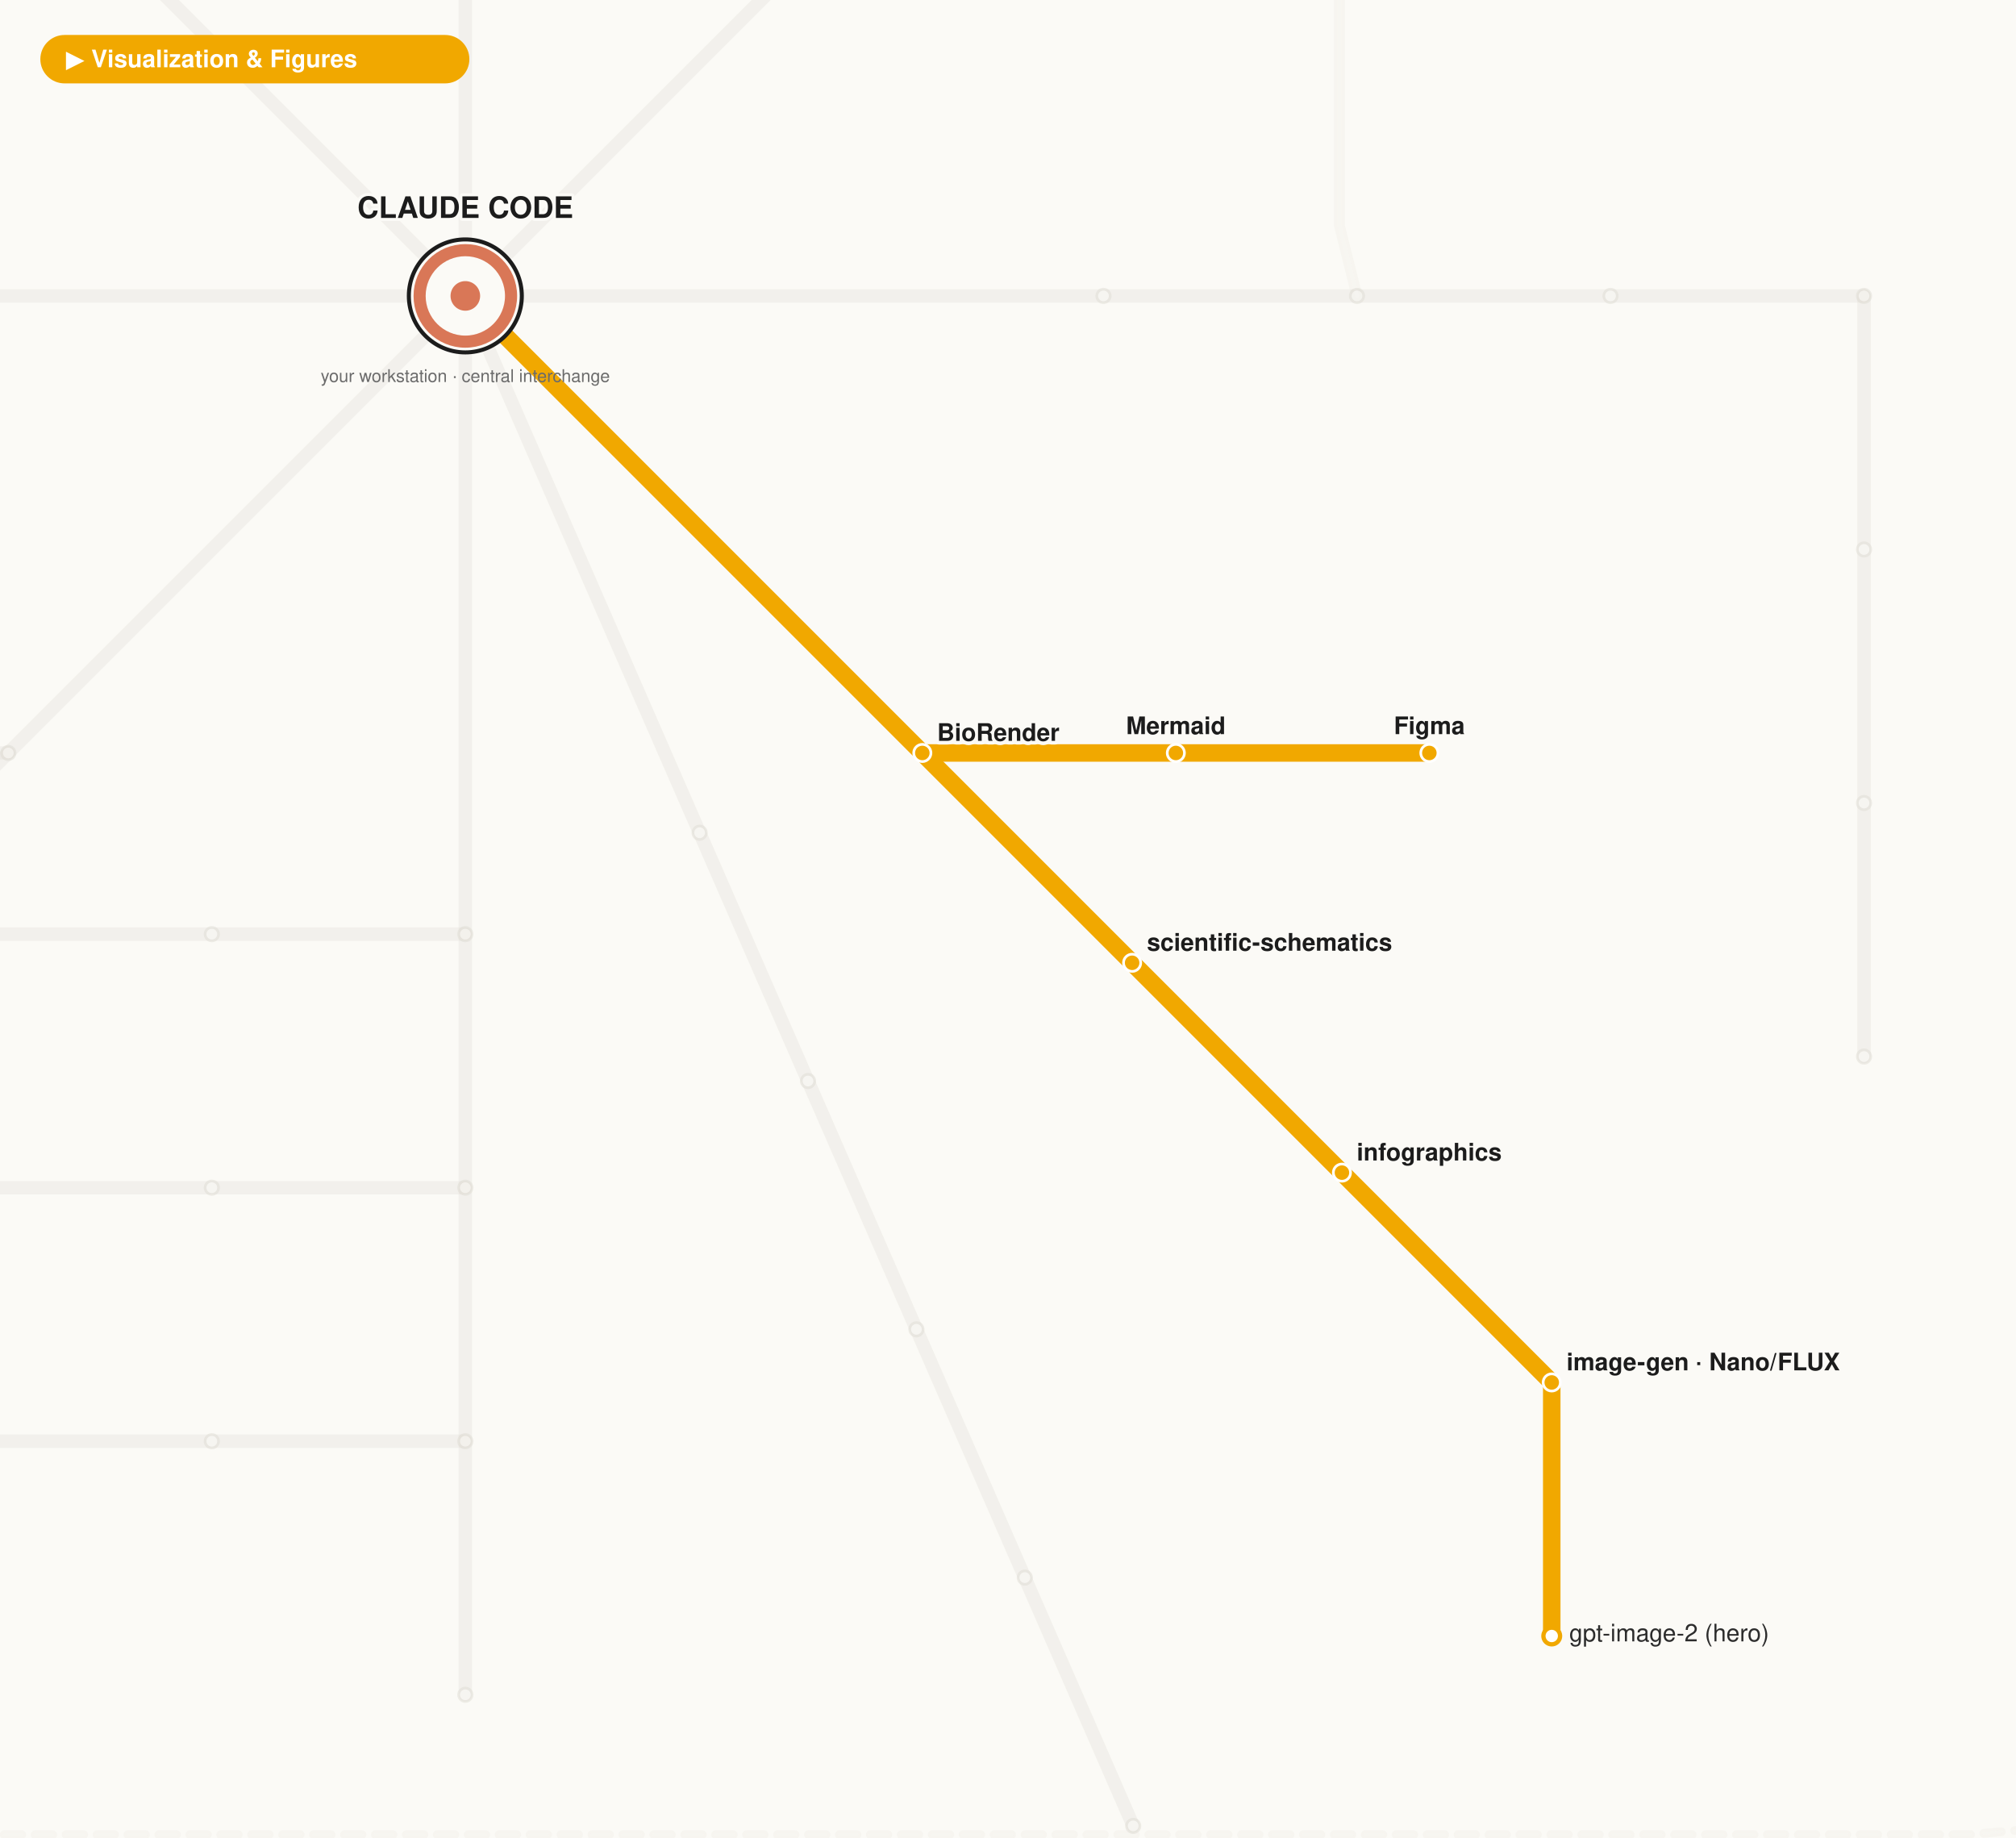
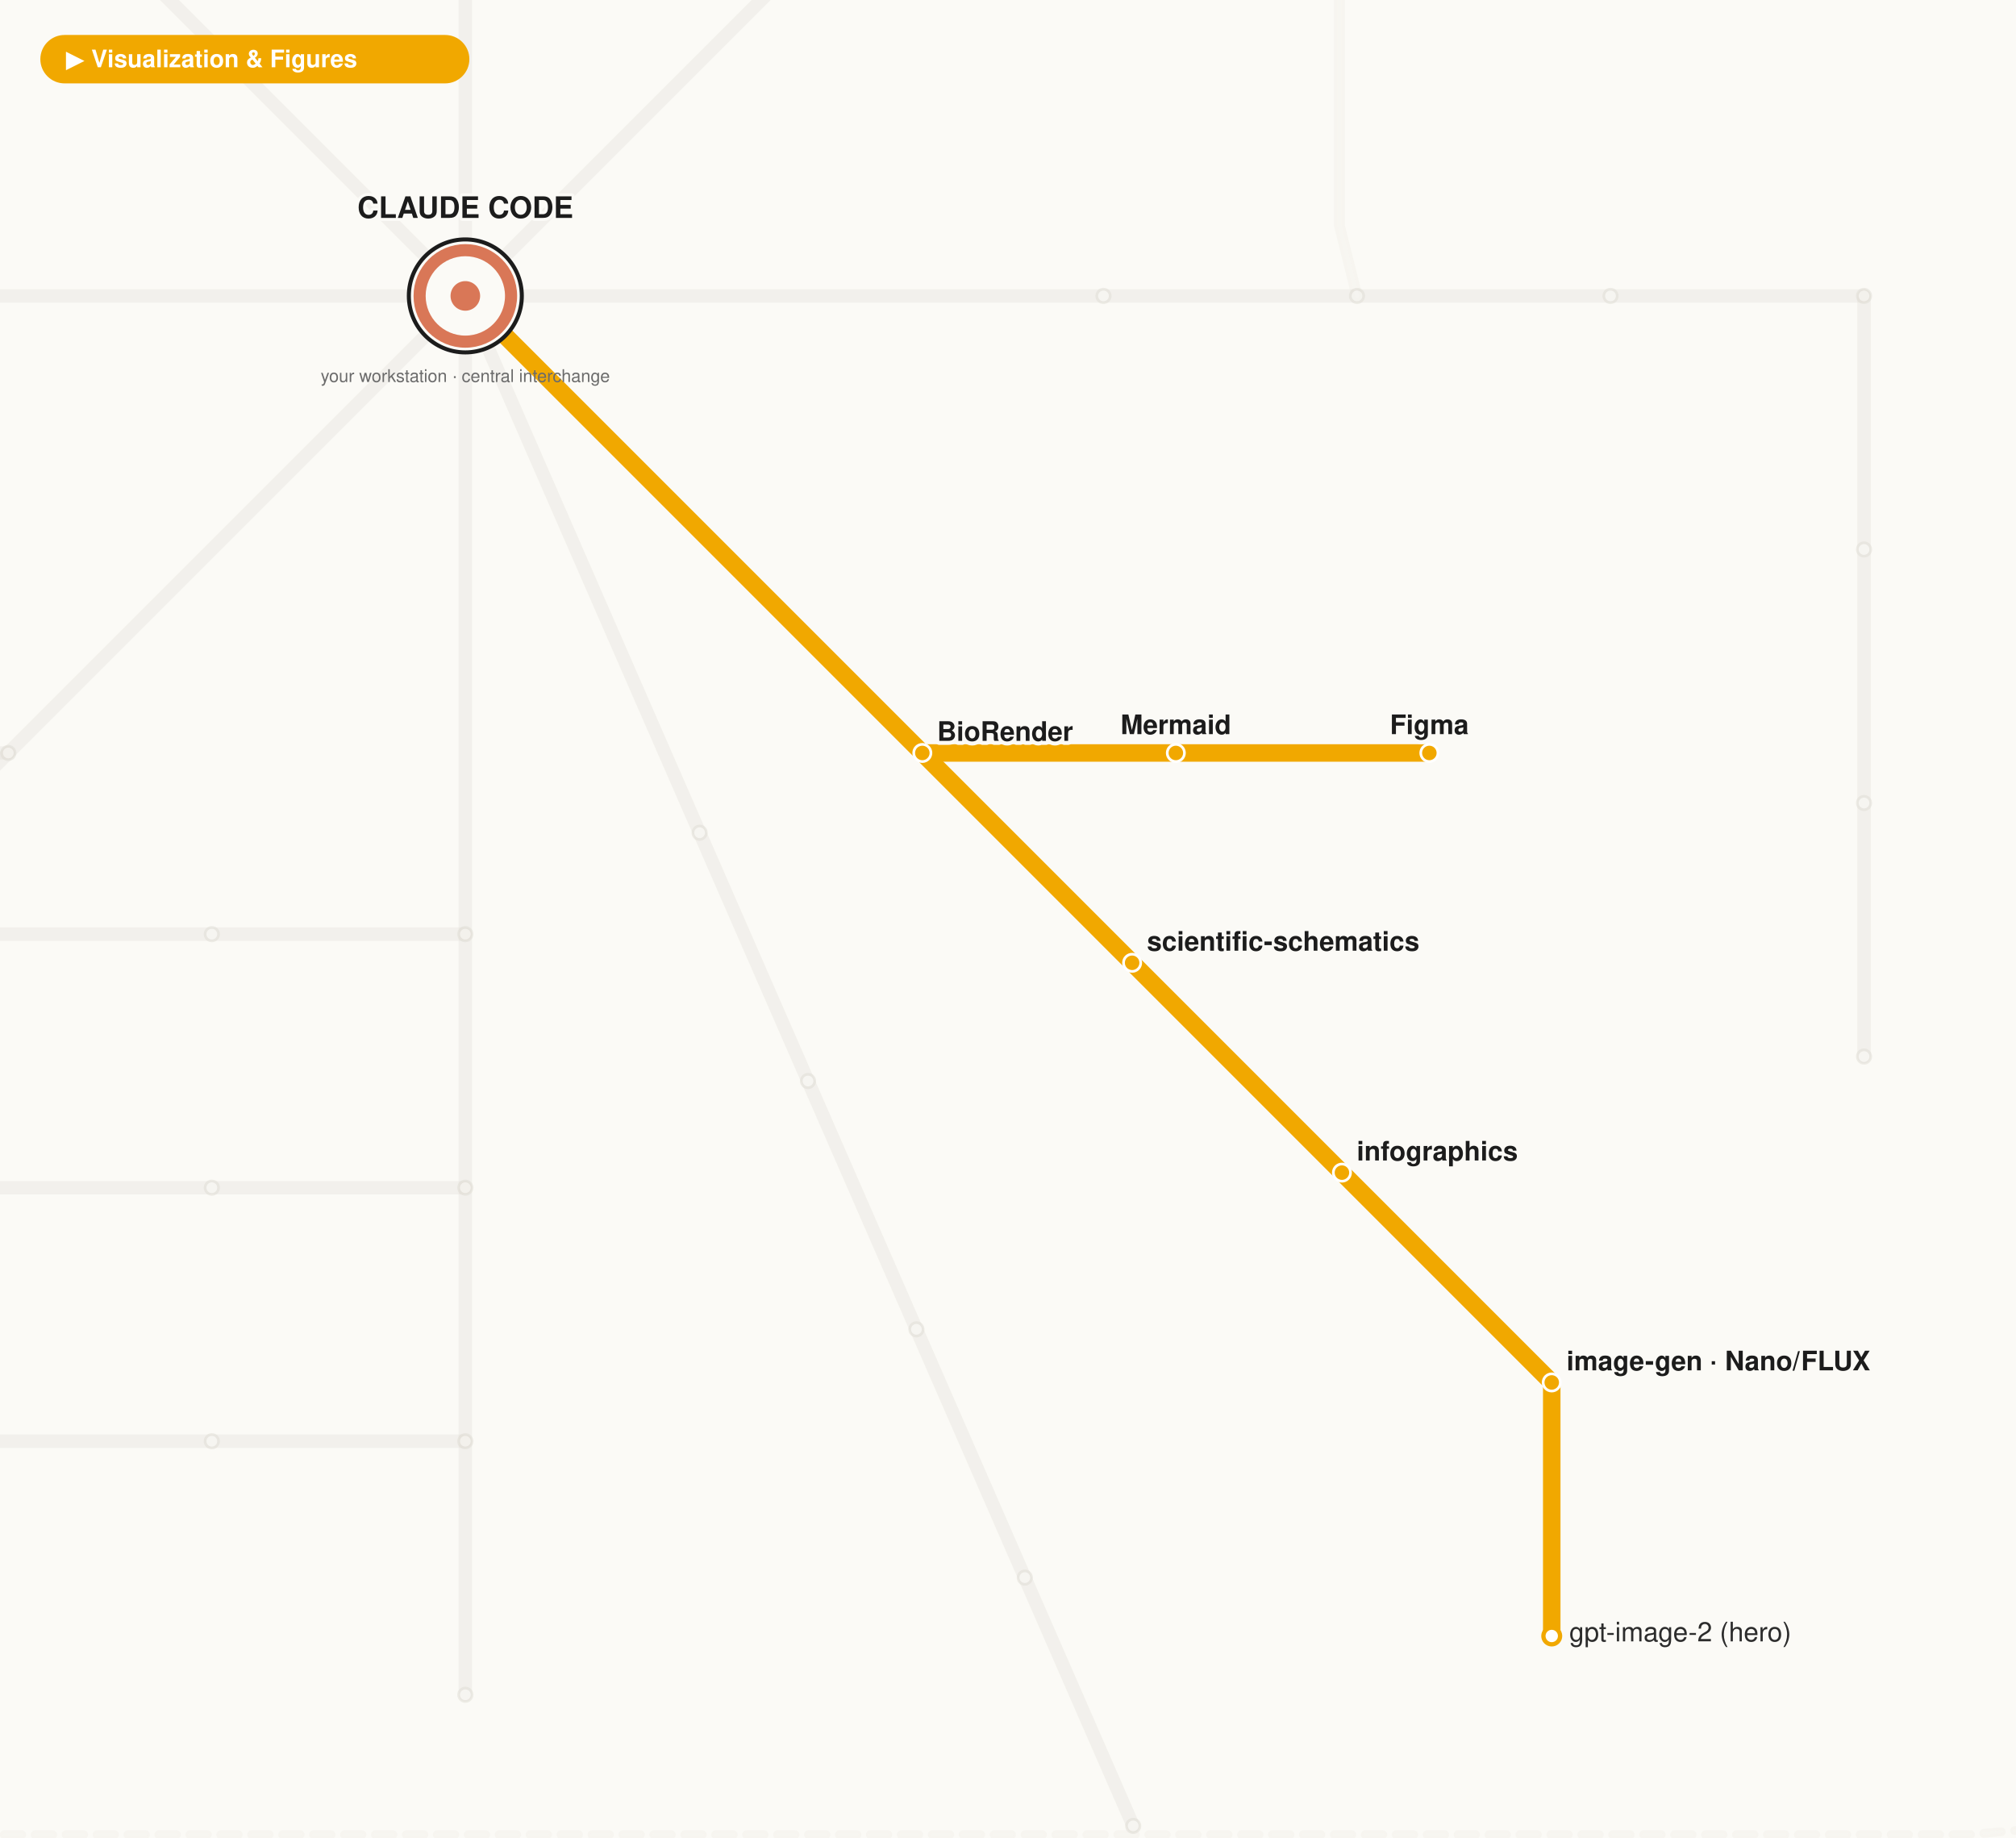
<svg xmlns="http://www.w3.org/2000/svg" id="map" viewBox="1670 1486 1499 1366" font-family="Helvetica Neue, Helvetica, Arial, sans-serif">
  <rect x="0" y="0" width="4032" height="3674" fill="#fbfaf6" />
  <path d="M -20 3314 C 887 3274, 1210 3384, 1613 3360 S 2500 3284, 2943 3352 S 3548 3396, 4052 3340" fill="none" stroke="#cfe3ef" stroke-width="40" stroke-linecap="round" opacity="1.0" />
  <text x="195" y="3304" font-size="17" font-style="italic" fill="#5f86a0">the cfDNA river</text>
  <polyline points="2016.0,1706.0 1730.0,1706.0 1541.5,1706.0 1353.0,1706.0 1164.5,1706.0 976.0,1706.0 787.5,1706.0 599.0,1706.0" fill="none" stroke="#dcd9d0" stroke-width="10" stroke-linecap="round" stroke-linejoin="round" opacity="0.28" />
  <polyline points="1541.5,1706.0 1541.5,1894.5 1541.5,2083.0 1541.5,2271.5" fill="none" stroke="#dcd9d0" stroke-width="10" stroke-linecap="round" stroke-linejoin="round" opacity="0.28" />
  <polyline points="1353.0,1706.0 1353.0,1517.5" fill="none" stroke="#dcd9d0" stroke-width="10" stroke-linecap="round" stroke-linejoin="round" opacity="0.28" />
  <polyline points="2016.0,1706.0 1832.2,1522.2 1676.2,1366.2 1520.2,1210.2 1364.2,1054.2 1208.2,898.2 1052.2,742.2" fill="none" stroke="#dcd9d0" stroke-width="10" stroke-linecap="round" stroke-linejoin="round" opacity="0.28" />
  <polyline points="1676.2,1366.2 1487.7,1366.2" fill="none" stroke="#dcd9d0" stroke-width="10" stroke-linecap="round" stroke-linejoin="round" opacity="0.28" />
  <polyline points="1520.2,1210.2 1331.7,1210.2 1143.2,1210.2 954.7,1210.2" fill="none" stroke="#dcd9d0" stroke-width="10" stroke-linecap="round" stroke-linejoin="round" opacity="0.28" />
  <polyline points="1143.2,1210.2 1143.2,1021.7 1143.2,833.2" fill="none" stroke="#dcd9d0" stroke-width="10" stroke-linecap="round" stroke-linejoin="round" opacity="0.28" />
  <polyline points="1364.2,1054.2 1364.2,865.7" fill="none" stroke="#dcd9d0" stroke-width="10" stroke-linecap="round" stroke-linejoin="round" opacity="0.28" />
  <polyline points="2016.0,1706.0 2016.0,1420.0 2016.0,1231.5 2016.0,1043.0 2016.0,854.5 2016.0,666.0" fill="none" stroke="#dcd9d0" stroke-width="10" stroke-linecap="round" stroke-linejoin="round" opacity="0.28" />
  <polyline points="2016.0,1231.5 2204.5,1231.5 2393.0,1231.5" fill="none" stroke="#dcd9d0" stroke-width="10" stroke-linecap="round" stroke-linejoin="round" opacity="0.28" />
  <polyline points="2016.0,1231.5 1827.5,1231.5 1639.0,1231.5 1450.5,1231.5" fill="none" stroke="#dcd9d0" stroke-width="10" stroke-linecap="round" stroke-linejoin="round" opacity="0.28" />
  <polyline points="2016.0,1043.0 2204.5,1043.0 2393.0,1043.0 2581.5,1043.0" fill="none" stroke="#dcd9d0" stroke-width="10" stroke-linecap="round" stroke-linejoin="round" opacity="0.28" />
  <polyline points="2016.0,1706.0 2199.8,1522.2 2355.8,1366.2 2511.8,1210.2 2667.8,1054.2 2823.8,898.2" fill="none" stroke="#dcd9d0" stroke-width="10" stroke-linecap="round" stroke-linejoin="round" opacity="0.28" />
  <polyline points="2355.8,1366.2 2355.8,1177.7 2355.8,989.2" fill="none" stroke="#dcd9d0" stroke-width="10" stroke-linecap="round" stroke-linejoin="round" opacity="0.28" />
  <polyline points="2511.8,1210.2 2700.3,1210.2" fill="none" stroke="#dcd9d0" stroke-width="10" stroke-linecap="round" stroke-linejoin="round" opacity="0.28" />
  <polyline points="2823.8,898.2 3012.3,898.2" fill="none" stroke="#dcd9d0" stroke-width="10" stroke-linecap="round" stroke-linejoin="round" opacity="0.28" />
  <polyline points="2016.0,1706.0 2302.0,1706.0 2490.5,1706.0 2679.0,1706.0 2867.5,1706.0 3056.0,1706.0" fill="none" stroke="#dcd9d0" stroke-width="10" stroke-linecap="round" stroke-linejoin="round" opacity="0.28" />
  <polyline points="3056.0,1706.0 3056.0,1894.5 3056.0,2083.0 3056.0,2271.5" fill="none" stroke="#dcd9d0" stroke-width="10" stroke-linecap="round" stroke-linejoin="round" opacity="0.28" />
  <polyline points="2016.0,1706.0 2199.8,1889.8 2355.8,2045.8 2511.8,2201.8 2667.8,2357.8 2823.8,2513.8" fill="none" stroke="#F1A800" stroke-width="13" stroke-linecap="round" stroke-linejoin="round" opacity="1.0" />
  <polyline points="2355.8,2045.8 2544.3,2045.8 2732.8,2045.8" fill="none" stroke="#F1A800" stroke-width="13" stroke-linecap="round" stroke-linejoin="round" opacity="1.0" />
  <polyline points="2823.8,2513.8 2823.8,2702.3" fill="none" stroke="#F1A800" stroke-width="13" stroke-linecap="round" stroke-linejoin="round" opacity="1.0" />
  <polyline points="2016.0,1706.0 2016.0,1992.0 2016.0,2180.5 2016.0,2369.0 2016.0,2557.5 2016.0,2746.0" fill="none" stroke="#dcd9d0" stroke-width="10" stroke-linecap="round" stroke-linejoin="round" opacity="0.28" />
  <polyline points="2016.0,2180.5 1827.5,2180.5 1639.0,2180.5" fill="none" stroke="#dcd9d0" stroke-width="10" stroke-linecap="round" stroke-linejoin="round" opacity="0.28" />
  <polyline points="2016.0,2369.0 1827.5,2369.0 1639.0,2369.0" fill="none" stroke="#dcd9d0" stroke-width="10" stroke-linecap="round" stroke-linejoin="round" opacity="0.28" />
  <polyline points="2016.0,2557.5 1827.5,2557.5 1639.0,2557.5" fill="none" stroke="#dcd9d0" stroke-width="10" stroke-linecap="round" stroke-linejoin="round" opacity="0.28" />
  <polyline points="2016.0,1706.0 1832.2,1889.8 1676.2,2045.8 1520.2,2201.8 1364.2,2357.8" fill="none" stroke="#dcd9d0" stroke-width="10" stroke-linecap="round" stroke-linejoin="round" opacity="0.28" />
  <polyline points="1676.2,2045.8 1487.7,2045.8 1299.2,2045.8 1110.7,2045.8 922.2,2045.8" fill="none" stroke="#dcd9d0" stroke-width="10" stroke-linecap="round" stroke-linejoin="round" opacity="0.28" />
  <polyline points="2016.0,1706.0 2109.6,1920.5 2190.2,2105.1 2270.8,2289.7 2351.4,2474.3 2432.0,2658.9 2512.6,2843.5" fill="none" stroke="#dcd9d0" stroke-width="10" stroke-linecap="round" stroke-linejoin="round" opacity="0.28" />
  <polyline points="954.7,1210.2 1143.2,1210.2 1331.7,1210.2 1574.0,1511.0 1541.5,1706.0" fill="none" stroke="#dcd9d0" stroke-width="8.0" stroke-linecap="round" stroke-linejoin="round" opacity="0.16" />
  <polyline points="954.7,1210.2 1143.2,1210.2 1331.7,1210.2 1574.0,1511.0 1541.5,1706.0" fill="none" stroke="#fbfaf6" stroke-width="3.0" stroke-linecap="round" stroke-linejoin="round" opacity="0.16" />
  <polyline points="1574.0,1511.0 1782.0,1355.0 2224.0,1355.0 2700.3,1210.2" fill="none" stroke="#dcd9d0" stroke-width="8.0" stroke-linecap="round" stroke-linejoin="round" opacity="0.16" />
  <polyline points="1574.0,1511.0 1782.0,1355.0 2224.0,1355.0 2700.3,1210.2" fill="none" stroke="#fbfaf6" stroke-width="3.0" stroke-linecap="round" stroke-linejoin="round" opacity="0.16" />
  <polyline points="1143.2,833.2 1143.2,1021.7 1470.0,1264.0 1886.0,1186.0 2328.0,1186.0 2666.0,1368.0 2666.0,1654.0 2679.0,1706.0" fill="none" stroke="#dcd9d0" stroke-width="8.0" stroke-linecap="round" stroke-linejoin="round" opacity="0.16" />
  <polyline points="1143.2,833.2 1143.2,1021.7 1470.0,1264.0 1886.0,1186.0 2328.0,1186.0 2666.0,1368.0 2666.0,1654.0 2679.0,1706.0" fill="none" stroke="#fbfaf6" stroke-width="3.0" stroke-linecap="round" stroke-linejoin="round" opacity="0.16" />
  <polyline points="3134.0,562.0 3174.6,565.6 3214.0,576.1 3251.0,593.4 3284.4,616.7 3313.3,645.6 3336.6,679.0 3353.9,716.0 3364.4,755.4 3368.0,796.0 3368.0,2616.0 3364.4,2656.6 3353.9,2696.0 3336.6,2733.0 3313.3,2766.4 3284.4,2795.3 3251.0,2818.6 3214.0,2835.9 3174.6,2846.4 3134.0,2850.0 898.0,2850.0 857.4,2846.4 818.0,2835.9 781.0,2818.6 747.6,2795.3 718.7,2766.4 695.4,2733.0 678.1,2696.0 667.6,2656.6 664.0,2616.0 664.0,796.0 667.6,755.4 678.1,716.0 695.4,679.0 718.7,645.6 747.6,616.7 781.0,593.4 818.0,576.1 857.4,565.6 898.0,562.0 3134.0,562.0" fill="none" stroke="#dcd9d0" stroke-width="6.5" stroke-linecap="round" stroke-linejoin="round" opacity="0.16" stroke-dasharray="13 10" />
  <polyline points="3134.0,562.0 3174.6,565.6 3214.0,576.1 3251.0,593.4 3284.4,616.7 3313.3,645.6 3336.6,679.0 3353.9,716.0 3364.4,755.4 3368.0,796.0 3368.0,2616.0 3364.4,2656.6 3353.9,2696.0 3336.6,2733.0 3313.3,2766.4 3284.4,2795.3 3251.0,2818.6 3214.0,2835.9 3174.6,2846.4 3134.0,2850.0 898.0,2850.0 857.4,2846.4 818.0,2835.9 781.0,2818.6 747.6,2795.3 718.7,2766.4 695.4,2733.0 678.1,2696.0 667.6,2656.6 664.0,2616.0 664.0,796.0 667.6,755.4 678.1,716.0 695.4,679.0 718.7,645.6 747.6,616.7 781.0,593.4 818.0,576.1 857.4,565.6 898.0,562.0 3134.0,562.0" fill="none" stroke="#fbfaf6" stroke-width="2.3" stroke-linecap="round" stroke-linejoin="round" opacity="0.16" stroke-dasharray="13 10" />
  <circle class="stn" data-sid="pubmed" cx="1541.5" cy="1706.0" r="5.0" fill="#fbfaf6" stroke="#dcd9d0" stroke-width="2.0" opacity="0.45" />
  <circle class="hit" data-sid="pubmed" cx="1541.5" cy="1706.0" r="15" fill="#000" opacity="0" />
  <circle class="stn" data-sid="consensus" cx="1353.0" cy="1706.0" r="5.0" fill="#fbfaf6" stroke="#dcd9d0" stroke-width="2.0" opacity="0.45" />
  <circle class="hit" data-sid="consensus" cx="1353.0" cy="1706.0" r="15" fill="#000" opacity="0" />
  <circle class="stn" data-sid="europepmc" cx="1164.5" cy="1706.0" r="5.0" fill="#fbfaf6" stroke="#dcd9d0" stroke-width="2.0" opacity="0.45" />
  <circle class="hit" data-sid="europepmc" cx="1164.5" cy="1706.0" r="15" fill="#000" opacity="0" />
  <circle class="stn" data-sid="biorxiv" cx="976.0" cy="1706.0" r="5.0" fill="#fbfaf6" stroke="#dcd9d0" stroke-width="2.0" opacity="0.45" />
  <circle class="hit" data-sid="biorxiv" cx="976.0" cy="1706.0" r="15" fill="#000" opacity="0" />
  <circle class="stn" data-sid="medrxiv" cx="787.5" cy="1706.0" r="5.0" fill="#fbfaf6" stroke="#dcd9d0" stroke-width="2.0" opacity="0.45" />
  <circle class="hit" data-sid="medrxiv" cx="787.5" cy="1706.0" r="15" fill="#000" opacity="0" />
  <circle class="stn" data-sid="semscholar" cx="599.0" cy="1706.0" r="5.0" fill="#fbfaf6" stroke="#dcd9d0" stroke-width="2.0" opacity="0.45" />
  <circle class="hit" data-sid="semscholar" cx="599.0" cy="1706.0" r="15" fill="#000" opacity="0" />
  <circle class="stn" data-sid="deepresearch" cx="1541.5" cy="1894.5" r="5.0" fill="#fbfaf6" stroke="#dcd9d0" stroke-width="2.0" opacity="0.45" />
  <circle class="hit" data-sid="deepresearch" cx="1541.5" cy="1894.5" r="15" fill="#000" opacity="0" />
  <circle class="stn" data-sid="litreview" cx="1541.5" cy="2083.0" r="5.0" fill="#fbfaf6" stroke="#dcd9d0" stroke-width="2.0" opacity="0.45" />
  <circle class="hit" data-sid="litreview" cx="1541.5" cy="2083.0" r="15" fill="#000" opacity="0" />
  <circle class="stn" data-sid="researchlookup" cx="1541.5" cy="2271.5" r="5.0" fill="#fbfaf6" stroke="#dcd9d0" stroke-width="2.0" opacity="0.45" />
  <circle class="hit" data-sid="researchlookup" cx="1541.5" cy="2271.5" r="15" fill="#000" opacity="0" />
  <circle class="stn" data-sid="wiley" cx="1353.0" cy="1517.5" r="5.0" fill="#fbfaf6" stroke="#dcd9d0" stroke-width="2.0" opacity="0.45" />
  <circle class="hit" data-sid="wiley" cx="1353.0" cy="1517.5" r="15" fill="#000" opacity="0" />
  <circle class="stn" data-sid="synapse" cx="1676.2" cy="1366.2" r="5.0" fill="#fbfaf6" stroke="#dcd9d0" stroke-width="2.0" opacity="0.45" />
  <circle class="hit" data-sid="synapse" cx="1676.2" cy="1366.2" r="15" fill="#000" opacity="0" />
  <circle class="stn" data-sid="geosra" cx="1520.2" cy="1210.2" r="5.0" fill="#fbfaf6" stroke="#dcd9d0" stroke-width="2.0" opacity="0.45" />
  <circle class="hit" data-sid="geosra" cx="1520.2" cy="1210.2" r="15" fill="#000" opacity="0" />
  <circle class="stn" data-sid="ensembldb" cx="1364.2" cy="1054.2" r="5.0" fill="#fbfaf6" stroke="#dcd9d0" stroke-width="2.0" opacity="0.45" />
  <circle class="hit" data-sid="ensembldb" cx="1364.2" cy="1054.2" r="15" fill="#000" opacity="0" />
  <circle class="stn" data-sid="ucsc" cx="1208.2" cy="898.2" r="5.0" fill="#fbfaf6" stroke="#dcd9d0" stroke-width="2.0" opacity="0.45" />
  <circle class="hit" data-sid="ucsc" cx="1208.2" cy="898.2" r="15" fill="#000" opacity="0" />
  <circle class="stn" data-sid="gdc" cx="1052.2" cy="742.2" r="5.0" fill="#fbfaf6" stroke="#dcd9d0" stroke-width="2.0" opacity="0.45" />
  <circle class="hit" data-sid="gdc" cx="1052.2" cy="742.2" r="15" fill="#000" opacity="0" />
  <circle class="stn" data-sid="ena" cx="1487.7" cy="1366.2" r="5.0" fill="#fbfaf6" stroke="#dcd9d0" stroke-width="2.0" opacity="0.45" />
  <circle class="hit" data-sid="ena" cx="1487.7" cy="1366.2" r="15" fill="#000" opacity="0" />
  <circle class="stn" data-sid="clinvar" cx="1331.7" cy="1210.2" r="5.0" fill="#fbfaf6" stroke="#dcd9d0" stroke-width="2.0" opacity="0.45" />
  <circle class="hit" data-sid="clinvar" cx="1331.7" cy="1210.2" r="15" fill="#000" opacity="0" />
  <circle class="stn" data-sid="cbioportal" cx="1143.2" cy="1210.2" r="5.0" fill="#fbfaf6" stroke="#dcd9d0" stroke-width="2.0" opacity="0.45" />
  <circle class="hit" data-sid="cbioportal" cx="1143.2" cy="1210.2" r="15" fill="#000" opacity="0" />
  <circle class="stn" data-sid="depmap" cx="954.7" cy="1210.2" r="5.0" fill="#fbfaf6" stroke="#dcd9d0" stroke-width="2.0" opacity="0.45" />
  <circle class="hit" data-sid="depmap" cx="954.7" cy="1210.2" r="15" fill="#000" opacity="0" />
  <circle class="stn" data-sid="cbioportalmcp" cx="1143.2" cy="1021.7" r="5.0" fill="#fbfaf6" stroke="#dcd9d0" stroke-width="2.0" opacity="0.45" />
  <circle class="hit" data-sid="cbioportalmcp" cx="1143.2" cy="1021.7" r="15" fill="#000" opacity="0" />
  <circle class="stn" data-sid="opentargets" cx="1143.2" cy="833.2" r="5.0" fill="#fbfaf6" stroke="#dcd9d0" stroke-width="2.0" opacity="0.45" />
  <circle class="hit" data-sid="opentargets" cx="1143.2" cy="833.2" r="15" fill="#000" opacity="0" />
  <circle class="stn" data-sid="cellxgene" cx="1364.2" cy="865.7" r="5.0" fill="#fbfaf6" stroke="#dcd9d0" stroke-width="2.0" opacity="0.45" />
  <circle class="hit" data-sid="cellxgene" cx="1364.2" cy="865.7" r="15" fill="#000" opacity="0" />
  <circle class="stn" data-sid="python" cx="2016.0" cy="1231.5" r="5.0" fill="#fbfaf6" stroke="#dcd9d0" stroke-width="2.0" opacity="0.45" />
  <circle class="hit" data-sid="python" cx="2016.0" cy="1231.5" r="15" fill="#000" opacity="0" />
  <circle class="stn" data-sid="bioconductor" cx="2016.0" cy="1043.0" r="5.0" fill="#fbfaf6" stroke="#dcd9d0" stroke-width="2.0" opacity="0.45" />
  <circle class="hit" data-sid="bioconductor" cx="2016.0" cy="1043.0" r="15" fill="#000" opacity="0" />
  <circle class="stn" data-sid="nextflow" cx="2016.0" cy="854.5" r="5.0" fill="#fbfaf6" stroke="#dcd9d0" stroke-width="2.0" opacity="0.45" />
  <circle class="hit" data-sid="nextflow" cx="2016.0" cy="854.5" r="15" fill="#000" opacity="0" />
  <circle class="stn" data-sid="snakemake" cx="2016.0" cy="666.0" r="5.0" fill="#fbfaf6" stroke="#dcd9d0" stroke-width="2.0" opacity="0.45" />
  <circle class="hit" data-sid="snakemake" cx="2016.0" cy="666.0" r="15" fill="#000" opacity="0" />
  <circle class="stn" data-sid="scmcp" cx="2204.5" cy="1231.5" r="5.0" fill="#fbfaf6" stroke="#dcd9d0" stroke-width="2.0" opacity="0.45" />
  <circle class="hit" data-sid="scmcp" cx="2204.5" cy="1231.5" r="15" fill="#000" opacity="0" />
  <circle class="stn" data-sid="chatspatial" cx="2393.0" cy="1231.5" r="5.0" fill="#fbfaf6" stroke="#dcd9d0" stroke-width="2.0" opacity="0.45" />
  <circle class="hit" data-sid="chatspatial" cx="2393.0" cy="1231.5" r="15" fill="#000" opacity="0" />
  <circle class="stn" data-sid="jupyter" cx="1827.5" cy="1231.5" r="5.0" fill="#fbfaf6" stroke="#dcd9d0" stroke-width="2.0" opacity="0.45" />
  <circle class="hit" data-sid="jupyter" cx="1827.5" cy="1231.5" r="15" fill="#000" opacity="0" />
  <circle class="stn" data-sid="galaxy" cx="1639.0" cy="1231.5" r="5.0" fill="#fbfaf6" stroke="#dcd9d0" stroke-width="2.0" opacity="0.45" />
  <circle class="hit" data-sid="galaxy" cx="1639.0" cy="1231.5" r="15" fill="#000" opacity="0" />
  <circle class="stn" data-sid="cfdna" cx="1450.5" cy="1231.5" r="5.0" fill="#fbfaf6" stroke="#dcd9d0" stroke-width="2.0" opacity="0.45" />
  <circle class="hit" data-sid="cfdna" cx="1450.5" cy="1231.5" r="15" fill="#000" opacity="0" />
  <circle class="stn" data-sid="scqc" cx="2204.5" cy="1043.0" r="5.0" fill="#fbfaf6" stroke="#dcd9d0" stroke-width="2.0" opacity="0.45" />
  <circle class="hit" data-sid="scqc" cx="2204.5" cy="1043.0" r="15" fill="#000" opacity="0" />
  <circle class="stn" data-sid="nfcoreskill" cx="2393.0" cy="1043.0" r="5.0" fill="#fbfaf6" stroke="#dcd9d0" stroke-width="2.0" opacity="0.45" />
  <circle class="hit" data-sid="nfcoreskill" cx="2393.0" cy="1043.0" r="15" fill="#000" opacity="0" />
  <circle class="stn" data-sid="scvitools" cx="2581.5" cy="1043.0" r="5.0" fill="#fbfaf6" stroke="#dcd9d0" stroke-width="2.0" opacity="0.45" />
  <circle class="hit" data-sid="scvitools" cx="2581.5" cy="1043.0" r="15" fill="#000" opacity="0" />
  <circle class="stn" data-sid="statsmodels" cx="2355.8" cy="1366.2" r="5.0" fill="#fbfaf6" stroke="#dcd9d0" stroke-width="2.0" opacity="0.45" />
  <circle class="hit" data-sid="statsmodels" cx="2355.8" cy="1366.2" r="15" fill="#000" opacity="0" />
  <circle class="stn" data-sid="survival" cx="2511.8" cy="1210.2" r="5.0" fill="#fbfaf6" stroke="#dcd9d0" stroke-width="2.0" opacity="0.45" />
  <circle class="hit" data-sid="survival" cx="2511.8" cy="1210.2" r="15" fill="#000" opacity="0" />
  <circle class="stn" data-sid="reporting" cx="2667.8" cy="1054.2" r="5.0" fill="#fbfaf6" stroke="#dcd9d0" stroke-width="2.0" opacity="0.45" />
  <circle class="hit" data-sid="reporting" cx="2667.8" cy="1054.2" r="15" fill="#000" opacity="0" />
  <circle class="stn" data-sid="peerreview" cx="2823.8" cy="898.2" r="5.0" fill="#fbfaf6" stroke="#dcd9d0" stroke-width="2.0" opacity="0.45" />
  <circle class="hit" data-sid="peerreview" cx="2823.8" cy="898.2" r="15" fill="#000" opacity="0" />
  <circle class="stn" data-sid="power" cx="2355.8" cy="1177.7" r="5.0" fill="#fbfaf6" stroke="#dcd9d0" stroke-width="2.0" opacity="0.45" />
  <circle class="hit" data-sid="power" cx="2355.8" cy="1177.7" r="15" fill="#000" opacity="0" />
  <circle class="stn" data-sid="bayes" cx="2355.8" cy="989.2" r="5.0" fill="#fbfaf6" stroke="#dcd9d0" stroke-width="2.0" opacity="0.45" />
  <circle class="hit" data-sid="bayes" cx="2355.8" cy="989.2" r="15" fill="#000" opacity="0" />
  <circle class="stn" data-sid="ctgmcp" cx="2700.3" cy="1210.2" r="5.0" fill="#fbfaf6" stroke="#dcd9d0" stroke-width="2.0" opacity="0.45" />
  <circle class="hit" data-sid="ctgmcp" cx="2700.3" cy="1210.2" r="15" fill="#000" opacity="0" />
  <circle class="stn" data-sid="critthink" cx="3012.3" cy="898.2" r="5.0" fill="#fbfaf6" stroke="#dcd9d0" stroke-width="2.0" opacity="0.45" />
  <circle class="hit" data-sid="critthink" cx="3012.3" cy="898.2" r="15" fill="#000" opacity="0" />
  <circle class="stn" data-sid="clinreports" cx="2490.5" cy="1706.0" r="5.0" fill="#fbfaf6" stroke="#dcd9d0" stroke-width="2.0" opacity="0.45" />
  <circle class="hit" data-sid="clinreports" cx="2490.5" cy="1706.0" r="15" fill="#000" opacity="0" />
  <circle class="stn" data-sid="decision" cx="2679.0" cy="1706.0" r="5.0" fill="#fbfaf6" stroke="#dcd9d0" stroke-width="2.0" opacity="0.45" />
  <circle class="hit" data-sid="decision" cx="2679.0" cy="1706.0" r="15" fill="#000" opacity="0" />
  <circle class="stn" data-sid="treatment" cx="2867.5" cy="1706.0" r="5.0" fill="#fbfaf6" stroke="#dcd9d0" stroke-width="2.0" opacity="0.45" />
  <circle class="hit" data-sid="treatment" cx="2867.5" cy="1706.0" r="15" fill="#000" opacity="0" />
  <circle class="stn" data-sid="cltrials" cx="3056.0" cy="1706.0" r="5.0" fill="#fbfaf6" stroke="#dcd9d0" stroke-width="2.0" opacity="0.45" />
  <circle class="hit" data-sid="cltrials" cx="3056.0" cy="1706.0" r="15" fill="#000" opacity="0" />
  <circle class="stn" data-sid="euctr" cx="3056.0" cy="1894.5" r="5.0" fill="#fbfaf6" stroke="#dcd9d0" stroke-width="2.0" opacity="0.45" />
  <circle class="hit" data-sid="euctr" cx="3056.0" cy="1894.5" r="15" fill="#000" opacity="0" />
  <circle class="stn" data-sid="fdaema" cx="3056.0" cy="2083.0" r="5.0" fill="#fbfaf6" stroke="#dcd9d0" stroke-width="2.0" opacity="0.45" />
  <circle class="hit" data-sid="fdaema" cx="3056.0" cy="2083.0" r="15" fill="#000" opacity="0" />
  <circle class="stn" data-sid="whoictrp" cx="3056.0" cy="2271.5" r="5.0" fill="#fbfaf6" stroke="#dcd9d0" stroke-width="2.0" opacity="0.45" />
  <circle class="hit" data-sid="whoictrp" cx="3056.0" cy="2271.5" r="15" fill="#000" opacity="0" />
  <circle class="stn" data-sid="biorender" cx="2355.8" cy="2045.8" r="6.4" fill="#F1A800" stroke="#ffffff" stroke-width="2.0" />
  <circle class="hit" data-sid="biorender" cx="2355.8" cy="2045.8" r="15" fill="#000" opacity="0" />
  <circle class="stn" data-sid="schematics" cx="2511.8" cy="2201.8" r="6.4" fill="#F1A800" stroke="#ffffff" stroke-width="2.0" />
  <circle class="hit" data-sid="schematics" cx="2511.8" cy="2201.8" r="15" fill="#000" opacity="0" />
  <circle class="stn" data-sid="infographics" cx="2667.8" cy="2357.8" r="6.4" fill="#F1A800" stroke="#ffffff" stroke-width="2.0" />
  <circle class="hit" data-sid="infographics" cx="2667.8" cy="2357.8" r="15" fill="#000" opacity="0" />
  <circle class="stn" data-sid="imagegen" cx="2823.8" cy="2513.8" r="6.4" fill="#F1A800" stroke="#ffffff" stroke-width="2.0" />
  <circle class="hit" data-sid="imagegen" cx="2823.8" cy="2513.8" r="15" fill="#000" opacity="0" />
  <circle class="stn" data-sid="mermaid" cx="2544.3" cy="2045.8" r="6.4" fill="#F1A800" stroke="#ffffff" stroke-width="2.0" />
  <circle class="hit" data-sid="mermaid" cx="2544.3" cy="2045.8" r="15" fill="#000" opacity="0" />
  <circle class="stn" data-sid="figma" cx="2732.8" cy="2045.8" r="6.4" fill="#F1A800" stroke="#ffffff" stroke-width="2.0" />
  <circle class="hit" data-sid="figma" cx="2732.8" cy="2045.8" r="15" fill="#000" opacity="0" />
  <circle class="stn" data-sid="gptimage" cx="2823.8" cy="2702.3" r="6.2" fill="#ffffff" stroke="#F1A800" stroke-width="3.2" />
  <circle class="hit" data-sid="gptimage" cx="2823.8" cy="2702.3" r="15" fill="#000" opacity="0" />
  <circle class="stn" data-sid="sciwriting" cx="2016.0" cy="2180.5" r="5.0" fill="#fbfaf6" stroke="#dcd9d0" stroke-width="2.0" opacity="0.45" />
  <circle class="hit" data-sid="sciwriting" cx="2016.0" cy="2180.5" r="15" fill="#000" opacity="0" />
  <circle class="stn" data-sid="citation" cx="2016.0" cy="2369.0" r="5.0" fill="#fbfaf6" stroke="#dcd9d0" stroke-width="2.0" opacity="0.45" />
  <circle class="hit" data-sid="citation" cx="2016.0" cy="2369.0" r="15" fill="#000" opacity="0" />
  <circle class="stn" data-sid="venue" cx="2016.0" cy="2557.5" r="5.0" fill="#fbfaf6" stroke="#dcd9d0" stroke-width="2.0" opacity="0.45" />
  <circle class="hit" data-sid="venue" cx="2016.0" cy="2557.5" r="15" fill="#000" opacity="0" />
  <circle class="stn" data-sid="grants" cx="2016.0" cy="2746.0" r="5.0" fill="#fbfaf6" stroke="#dcd9d0" stroke-width="2.0" opacity="0.45" />
  <circle class="hit" data-sid="grants" cx="2016.0" cy="2746.0" r="15" fill="#000" opacity="0" />
  <circle class="stn" data-sid="office" cx="1827.5" cy="2180.5" r="5.0" fill="#fbfaf6" stroke="#dcd9d0" stroke-width="2.0" opacity="0.45" />
  <circle class="hit" data-sid="office" cx="1827.5" cy="2180.5" r="15" fill="#000" opacity="0" />
  <circle class="stn" data-sid="markitdown" cx="1639.0" cy="2180.5" r="5.0" fill="#fbfaf6" stroke="#dcd9d0" stroke-width="2.0" opacity="0.45" />
  <circle class="hit" data-sid="markitdown" cx="1639.0" cy="2180.5" r="15" fill="#000" opacity="0" />
  <circle class="stn" data-sid="humanizer" cx="1827.5" cy="2369.0" r="5.0" fill="#fbfaf6" stroke="#dcd9d0" stroke-width="2.0" opacity="0.45" />
  <circle class="hit" data-sid="humanizer" cx="1827.5" cy="2369.0" r="15" fill="#000" opacity="0" />
  <circle class="stn" data-sid="slides" cx="1639.0" cy="2369.0" r="5.0" fill="#fbfaf6" stroke="#dcd9d0" stroke-width="2.0" opacity="0.45" />
  <circle class="hit" data-sid="slides" cx="1639.0" cy="2369.0" r="15" fill="#000" opacity="0" />
  <circle class="stn" data-sid="paper2web" cx="1827.5" cy="2557.5" r="5.0" fill="#fbfaf6" stroke="#dcd9d0" stroke-width="2.0" opacity="0.45" />
  <circle class="hit" data-sid="paper2web" cx="1827.5" cy="2557.5" r="15" fill="#000" opacity="0" />
  <circle class="stn" data-sid="posters" cx="1639.0" cy="2557.5" r="5.0" fill="#fbfaf6" stroke="#dcd9d0" stroke-width="2.0" opacity="0.45" />
  <circle class="hit" data-sid="posters" cx="1639.0" cy="2557.5" r="15" fill="#000" opacity="0" />
  <circle class="stn" data-sid="drive" cx="1676.2" cy="2045.8" r="5.0" fill="#fbfaf6" stroke="#dcd9d0" stroke-width="2.0" opacity="0.45" />
  <circle class="hit" data-sid="drive" cx="1676.2" cy="2045.8" r="15" fill="#000" opacity="0" />
  <circle class="stn" data-sid="workflows" cx="1520.2" cy="2201.8" r="5.0" fill="#fbfaf6" stroke="#dcd9d0" stroke-width="2.0" opacity="0.45" />
  <circle class="hit" data-sid="workflows" cx="1520.2" cy="2201.8" r="15" fill="#000" opacity="0" />
  <circle class="stn" data-sid="gmail" cx="1487.7" cy="2045.8" r="5.0" fill="#fbfaf6" stroke="#dcd9d0" stroke-width="2.0" opacity="0.45" />
  <circle class="hit" data-sid="gmail" cx="1487.7" cy="2045.8" r="15" fill="#000" opacity="0" />
  <circle class="stn" data-sid="calendar" cx="1299.2" cy="2045.8" r="5.0" fill="#fbfaf6" stroke="#dcd9d0" stroke-width="2.0" opacity="0.45" />
  <circle class="hit" data-sid="calendar" cx="1299.2" cy="2045.8" r="15" fill="#000" opacity="0" />
  <circle class="stn" data-sid="slack" cx="1110.7" cy="2045.8" r="5.0" fill="#fbfaf6" stroke="#dcd9d0" stroke-width="2.0" opacity="0.45" />
  <circle class="hit" data-sid="slack" cx="1110.7" cy="2045.8" r="15" fill="#000" opacity="0" />
  <circle class="stn" data-sid="schedule" cx="922.2" cy="2045.8" r="5.0" fill="#fbfaf6" stroke="#dcd9d0" stroke-width="2.0" opacity="0.45" />
  <circle class="hit" data-sid="schedule" cx="922.2" cy="2045.8" r="15" fill="#000" opacity="0" />
  <circle class="stn" data-sid="paralegalrev" cx="2190.2" cy="2105.1" r="5.0" fill="#fbfaf6" stroke="#dcd9d0" stroke-width="2.0" opacity="0.45" />
  <circle class="hit" data-sid="paralegalrev" cx="2190.2" cy="2105.1" r="15" fill="#000" opacity="0" />
  <circle class="stn" data-sid="gdpr" cx="2270.8" cy="2289.7" r="5.0" fill="#fbfaf6" stroke="#dcd9d0" stroke-width="2.0" opacity="0.45" />
  <circle class="hit" data-sid="gdpr" cx="2270.8" cy="2289.7" r="15" fill="#000" opacity="0" />
  <circle class="stn" data-sid="eugrants" cx="2351.4" cy="2474.3" r="5.0" fill="#fbfaf6" stroke="#dcd9d0" stroke-width="2.0" opacity="0.45" />
  <circle class="hit" data-sid="eugrants" cx="2351.4" cy="2474.3" r="15" fill="#000" opacity="0" />
  <circle class="stn" data-sid="itlaw" cx="2432.0" cy="2658.9" r="5.0" fill="#fbfaf6" stroke="#dcd9d0" stroke-width="2.0" opacity="0.45" />
  <circle class="hit" data-sid="itlaw" cx="2432.0" cy="2658.9" r="15" fill="#000" opacity="0" />
  <circle class="stn" data-sid="uslaw" cx="2512.6" cy="2843.5" r="5.0" fill="#fbfaf6" stroke="#dcd9d0" stroke-width="2.0" opacity="0.45" />
  <circle class="hit" data-sid="uslaw" cx="2512.6" cy="2843.5" r="15" fill="#000" opacity="0" />
  <circle class="stn" data-sid="biomcp" cx="1574.0" cy="1511.0" r="5.0" fill="#fbfaf6" stroke="#dcd9d0" stroke-width="2.0" opacity="0.45" />
  <circle class="hit" data-sid="biomcp" cx="1574.0" cy="1511.0" r="15" fill="#000" opacity="0" />
  <circle class="stn" data-sid="nar" cx="664.0" cy="2044.0" r="5.0" fill="#fbfaf6" stroke="#dcd9d0" stroke-width="2.0" opacity="0.45" />
  <circle class="hit" data-sid="nar" cx="664.0" cy="2044.0" r="15" fill="#000" opacity="0" />
  <circle class="stn" data-sid="biocontextmeta" cx="794.0" cy="2577.0" r="5.0" fill="#fbfaf6" stroke="#dcd9d0" stroke-width="2.0" opacity="0.45" />
  <circle class="hit" data-sid="biocontextmeta" cx="794.0" cy="2577.0" r="15" fill="#000" opacity="0" />
  <circle class="stn" data-sid="marketplace" cx="1236.0" cy="2850.0" r="5.0" fill="#fbfaf6" stroke="#dcd9d0" stroke-width="2.0" opacity="0.45" />
  <circle class="hit" data-sid="marketplace" cx="1236.0" cy="2850.0" r="15" fill="#000" opacity="0" />
  <circle class="stn" data-sid="biocontextai" cx="1652.0" cy="2850.0" r="5.0" fill="#fbfaf6" stroke="#dcd9d0" stroke-width="2.0" opacity="0.45" />
  <circle class="hit" data-sid="biocontextai" cx="1652.0" cy="2850.0" r="15" fill="#000" opacity="0" />
-   <text x="2366.8" y="2036.8" font-size="18" text-anchor="start" fill="#1c1c1c" font-weight="600" font-style="normal" paint-order="stroke" stroke="#fbfaf6" stroke-width="5.5" stroke-linejoin="round">BioRender</text>
-   <text x="2522.8" y="2192.8" font-size="18" text-anchor="start" fill="#1c1c1c" font-weight="600" font-style="normal" paint-order="stroke" stroke="#fbfaf6" stroke-width="5.5" stroke-linejoin="round">scientific-schematics</text>
-   <text x="2678.8" y="2348.8" font-size="18" text-anchor="start" fill="#1c1c1c" font-weight="600" font-style="normal" paint-order="stroke" stroke="#fbfaf6" stroke-width="5.5" stroke-linejoin="round">infographics</text>
-   <text x="2834.8" y="2504.8" font-size="18" text-anchor="start" fill="#1c1c1c" font-weight="600" font-style="normal" paint-order="stroke" stroke="#fbfaf6" stroke-width="5.5" stroke-linejoin="round">image-gen · Nano/FLUX</text>
-   <text x="2544.3" y="2031.8" font-size="18" text-anchor="middle" fill="#1c1c1c" font-weight="600" font-style="normal" paint-order="stroke" stroke="#fbfaf6" stroke-width="5.5" stroke-linejoin="round">Mermaid</text>
-   <text x="2732.8" y="2031.8" font-size="18" text-anchor="middle" fill="#1c1c1c" font-weight="600" font-style="normal" paint-order="stroke" stroke="#fbfaf6" stroke-width="5.5" stroke-linejoin="round">Figma</text>
-   <text x="2836.8" y="2706.3" font-size="18" text-anchor="start" fill="#2c2c2c" font-weight="500" font-style="normal" paint-order="stroke" stroke="#fbfaf6" stroke-width="5.5" stroke-linejoin="round">gpt-image-2 (hero)</text>
+   <text x="2366.8" y="2036.8" font-size="20" text-anchor="start" fill="#1c1c1c" font-weight="600" font-style="normal" paint-order="stroke" stroke="#fbfaf6" stroke-width="6.0" stroke-linejoin="round">BioRender</text>
+   <text x="2522.8" y="2192.8" font-size="20" text-anchor="start" fill="#1c1c1c" font-weight="600" font-style="normal" paint-order="stroke" stroke="#fbfaf6" stroke-width="6.0" stroke-linejoin="round">scientific-schematics</text>
+   <text x="2678.8" y="2348.8" font-size="20" text-anchor="start" fill="#1c1c1c" font-weight="600" font-style="normal" paint-order="stroke" stroke="#fbfaf6" stroke-width="6.0" stroke-linejoin="round">infographics</text>
+   <text x="2834.8" y="2504.8" font-size="20" text-anchor="start" fill="#1c1c1c" font-weight="600" font-style="normal" paint-order="stroke" stroke="#fbfaf6" stroke-width="6.0" stroke-linejoin="round">image-gen · Nano/FLUX</text>
+   <text x="2544.3" y="2031.8" font-size="20" text-anchor="middle" fill="#1c1c1c" font-weight="600" font-style="normal" paint-order="stroke" stroke="#fbfaf6" stroke-width="6.0" stroke-linejoin="round">Mermaid</text>
+   <text x="2732.8" y="2031.8" font-size="20" text-anchor="middle" fill="#1c1c1c" font-weight="600" font-style="normal" paint-order="stroke" stroke="#fbfaf6" stroke-width="6.0" stroke-linejoin="round">Figma</text>
+   <text x="2836.8" y="2706.3" font-size="20" text-anchor="start" fill="#2c2c2c" font-weight="500" font-style="normal" paint-order="stroke" stroke="#fbfaf6" stroke-width="6.0" stroke-linejoin="round">gpt-image-2 (hero)</text>
  <g opacity="0.3">
    <circle cx="1364.2" cy="2357.8" r="20" fill="#ffffff" stroke="#10a37f" stroke-width="6" />
    <circle cx="1364.2" cy="2357.8" r="7" fill="#10a37f" />
    <circle class="hit" data-sid="codex" cx="1364.2" cy="2357.8" r="22" fill="#000" opacity="0" />
    <text x="1338.2" y="2363.8" font-size="16" text-anchor="end" font-weight="700" fill="#0c7a5e">Codex · GPT-5.5</text>
    <text x="1338.2" y="2381.8" font-size="12" text-anchor="end" fill="#0c7a5e">second engine</text>
  </g>
  <circle cx="2016" cy="1706" r="42" fill="#fbfaf6" stroke="#1c1c1c" stroke-width="3" />
  <circle cx="2016" cy="1706" r="34" fill="#fbfaf6" stroke="#D97757" stroke-width="9" />
  <circle cx="2016" cy="1706" r="11" fill="#D97757" />
  <circle class="hit" data-sid="claude" cx="2016" cy="1706" r="44" fill="#000" opacity="0" />
  <text x="2016" y="1648" font-size="22" text-anchor="middle" font-weight="800" fill="#1c1c1c" paint-order="stroke" stroke="#fbfaf6" stroke-width="4.5" stroke-linejoin="round">CLAUDE CODE</text>
  <text x="2016" y="1770" font-size="13" text-anchor="middle" fill="#6b6b6b">your workstation · central interchange</text>
  <circle cx="74" cy="64" r="16" fill="#D97757" stroke="#1c1c1c" stroke-width="2.5" />
  <circle cx="74" cy="64" r="5.5" fill="#fbfaf6" />
  <text x="102" y="78" font-size="42" font-weight="800" fill="#1c1c1c">Claude Research Underground</text>
  <text x="104" y="108" font-size="16" fill="#6b6b6b">the connectors, MCP servers &amp; skills worth wiring — genomics · medicine · comp-bio · stats · trial design — Claude at the centre</text>
  <text x="104" y="132" font-size="13.5" fill="#6b6b6b">curated to the live + verified set · solid interchange lines = multi-domain MCP servers · outer dashed ring = the discovery / install backbone</text>
  <rect x="1700" y="1512" rx="18" ry="18" width="319" height="36" fill="#F1A800" />
  <text x="1719" y="1536" font-size="18" font-weight="800" fill="#ffffff">▶  Visualization &amp; Figures</text>
  <text x="56" y="3442" font-size="16" font-weight="700" fill="#1c1c1c">LINES</text>
  <rect x="56" y="3457" width="26" height="9" rx="4.5" fill="#dcd9d0" />
  <text x="90" y="3466" font-size="13.5" fill="#6b6b6b">Literature &amp; Evidence</text>
  <rect x="386" y="3457" width="26" height="9" rx="4.5" fill="#dcd9d0" />
  <text x="420" y="3466" font-size="13.5" fill="#6b6b6b">Genomic Data &amp; Sequencing</text>
  <rect x="716" y="3457" width="26" height="9" rx="4.5" fill="#dcd9d0" />
  <text x="750" y="3466" font-size="13.5" fill="#6b6b6b">Compute &amp; Pipelines</text>
  <rect x="1046" y="3457" width="26" height="9" rx="4.5" fill="#dcd9d0" />
  <text x="1080" y="3466" font-size="13.5" fill="#6b6b6b">Statistics &amp; Trial Design</text>
  <rect x="56" y="3483" width="26" height="9" rx="4.5" fill="#dcd9d0" />
  <text x="90" y="3492" font-size="13.5" fill="#6b6b6b">Clinical &amp; Regulatory</text>
  <rect x="386" y="3483" width="26" height="9" rx="4.5" fill="#F1A800" />
  <text x="420" y="3492" font-size="13.5" fill="#1c1c1c">Visualization &amp; Figures</text>
  <rect x="716" y="3483" width="26" height="9" rx="4.5" fill="#dcd9d0" />
  <text x="750" y="3492" font-size="13.5" fill="#6b6b6b">Writing &amp; Publishing</text>
  <rect x="1046" y="3483" width="26" height="9" rx="4.5" fill="#dcd9d0" />
  <text x="1080" y="3492" font-size="13.5" fill="#6b6b6b">Orchestration &amp; Lab Ops</text>
  <rect x="56" y="3509" width="26" height="9" rx="4.5" fill="#dcd9d0" />
  <text x="90" y="3518" font-size="13.5" fill="#6b6b6b">Legal &amp; Paralegal</text>
  <text x="56" y="3534" font-size="16" font-weight="700" fill="#1c1c1c">INTERCHANGE LINES (multi-domain MCP servers)</text>
  <line x1="56" y1="3554" x2="82" y2="3554" stroke="#6A3D9A" stroke-width="6" />
  <line x1="56" y1="3554" x2="82" y2="3554" stroke="#fbfaf6" stroke-width="2" />
  <text x="90" y="3558" font-size="12.5" fill="#1c1c1c">BioMCP — literature · genomic · trials federation</text>
  <line x1="386" y1="3554" x2="412" y2="3554" stroke="#E7298A" stroke-width="6" />
  <line x1="386" y1="3554" x2="412" y2="3554" stroke="#fbfaf6" stroke-width="2" />
  <text x="420" y="3558" font-size="12.5" fill="#1c1c1c">Open Targets — target · disease · treatment</text>
  <line x1="716" y1="3554" x2="742" y2="3554" stroke="#8A6D3B" stroke-width="6" stroke-dasharray="6 4" />
  <line x1="716" y1="3554" x2="742" y2="3554" stroke="#fbfaf6" stroke-width="2" stroke-dasharray="6 4" />
  <text x="750" y="3558" font-size="12.5" fill="#1c1c1c">Discovery ring — Life-Sciences marketplace + BioContextAI</text>
  <text x="1426" y="3442" font-size="16" font-weight="700" fill="#1c1c1c">KEY — status &amp; trust</text>
  <circle cx="1435" cy="3462" r="6.4" fill="#1c1c1c" stroke="#fbfaf6" stroke-width="2" />
  <text x="1452" y="3466" font-size="12.5" fill="#1c1c1c">live now — wired in your session</text>
  <circle cx="1435" cy="3485" r="6.2" fill="#fbfaf6" stroke="#1c1c1c" stroke-width="3.2" />
  <text x="1452" y="3489" font-size="12.5" fill="#1c1c1c">verified — real &amp; ready to wire</text>
  <circle cx="1435" cy="3508" r="8.6" fill="#fbfaf6" stroke="#1c1c1c" stroke-width="3.2" />
  <text x="1452" y="3512" font-size="12.5" fill="#1c1c1c">interchange — a connecting line stops here</text>
</svg>
